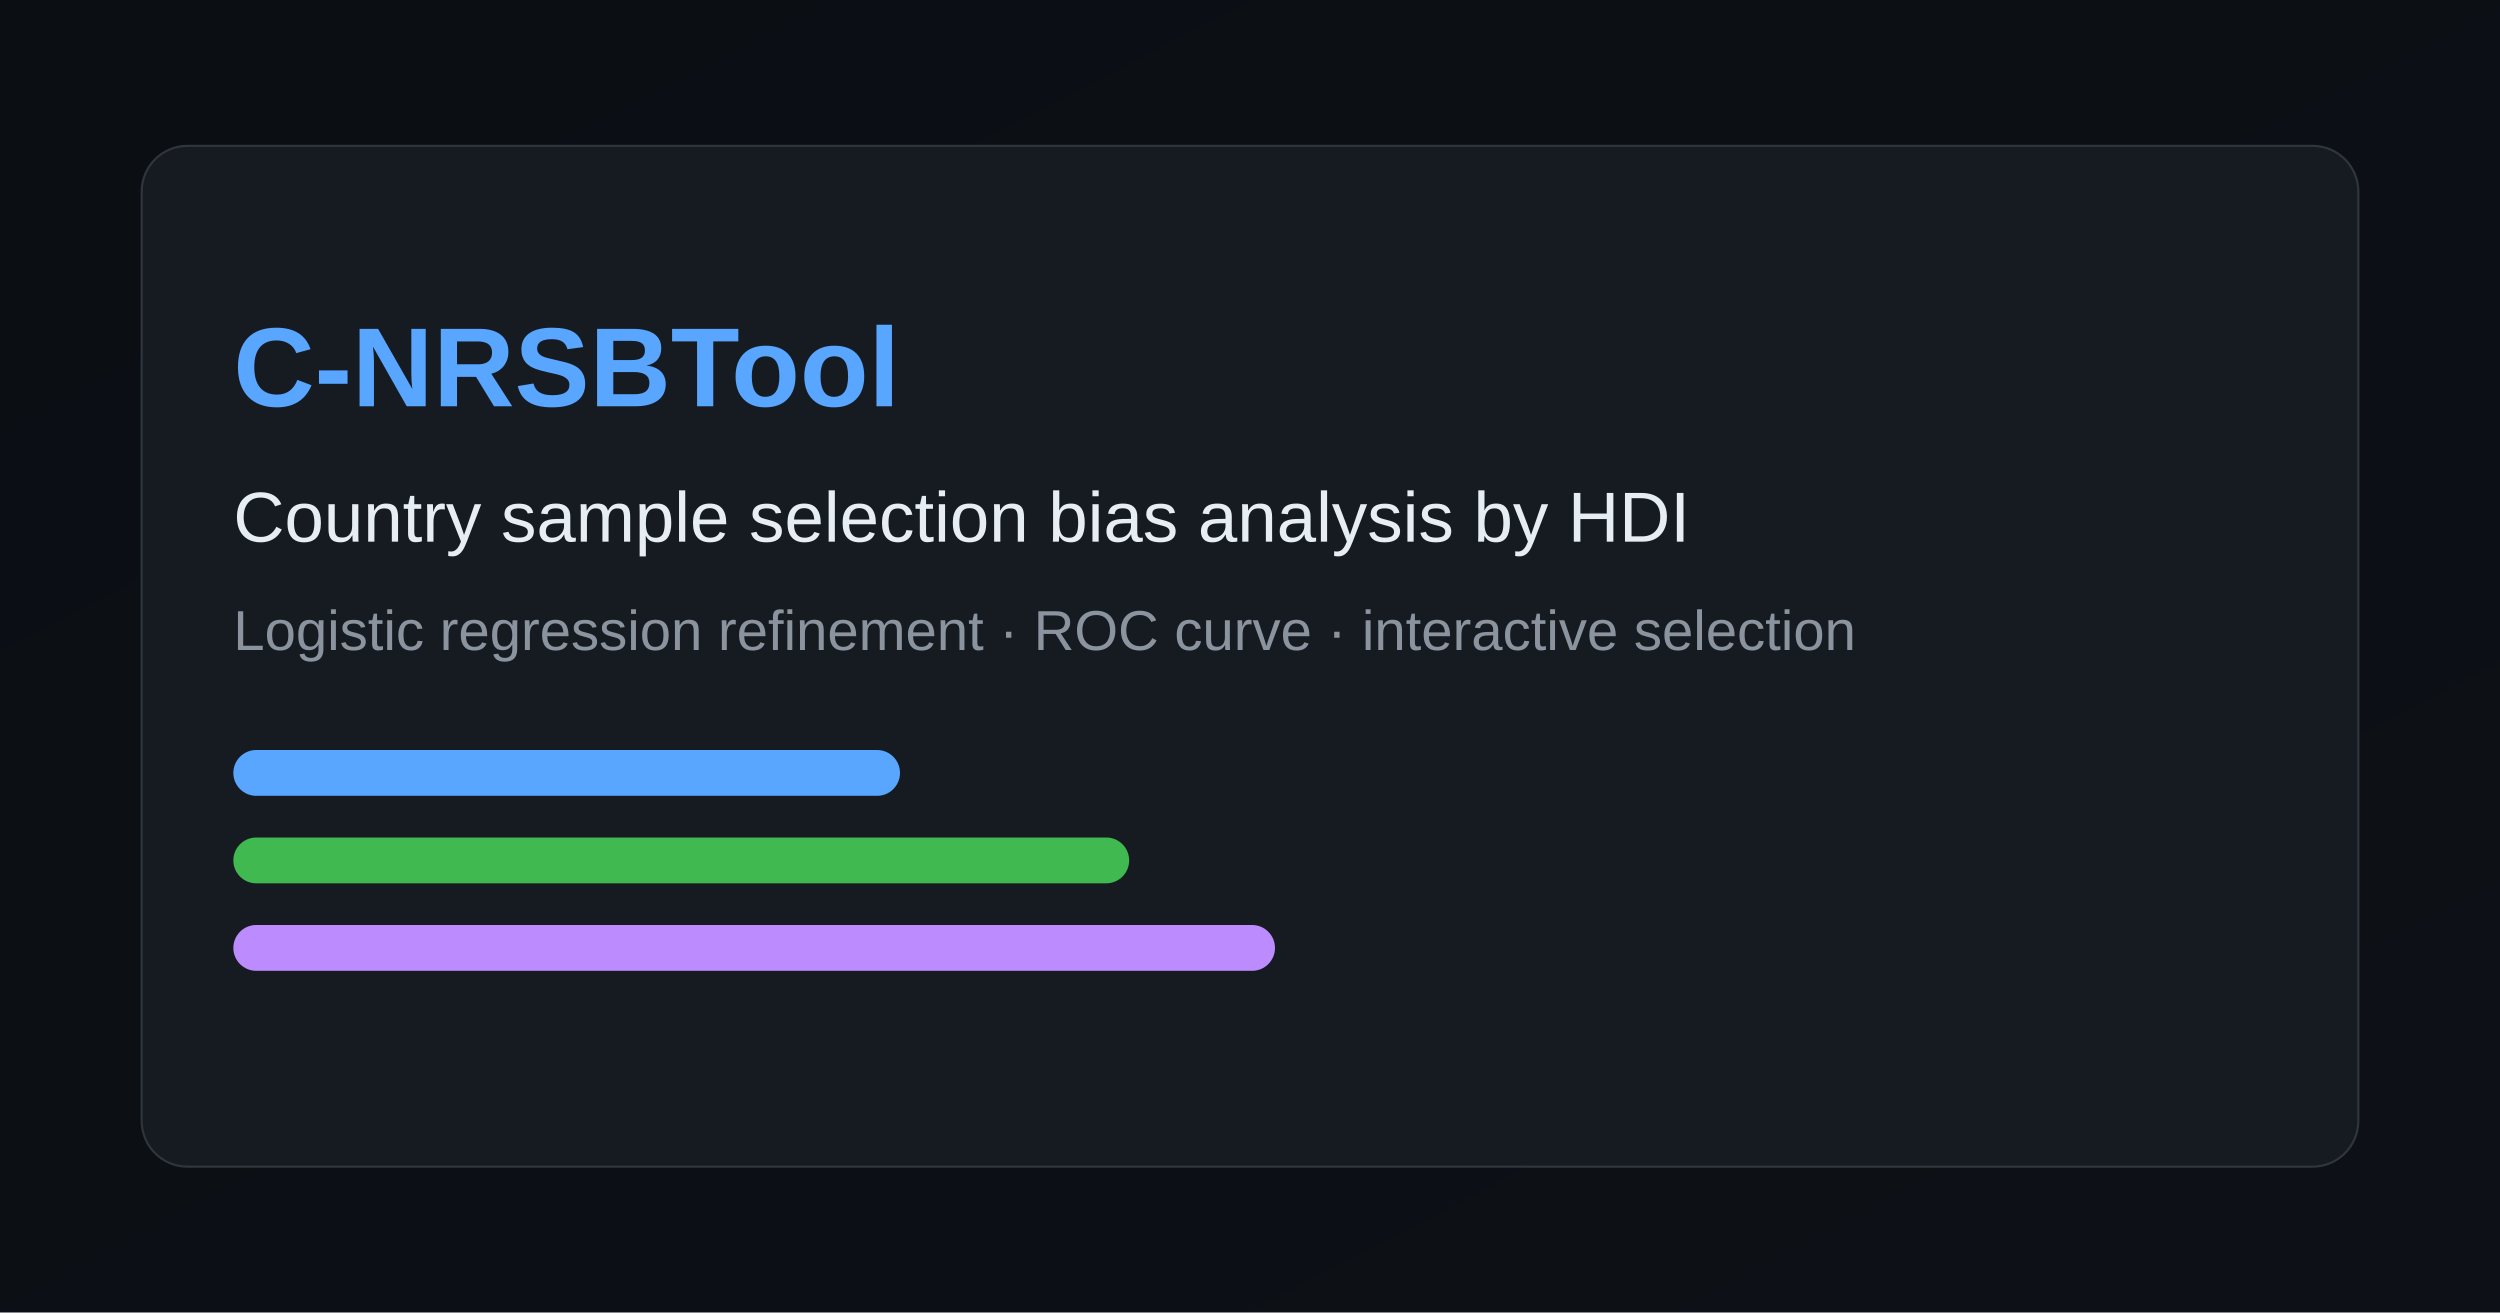
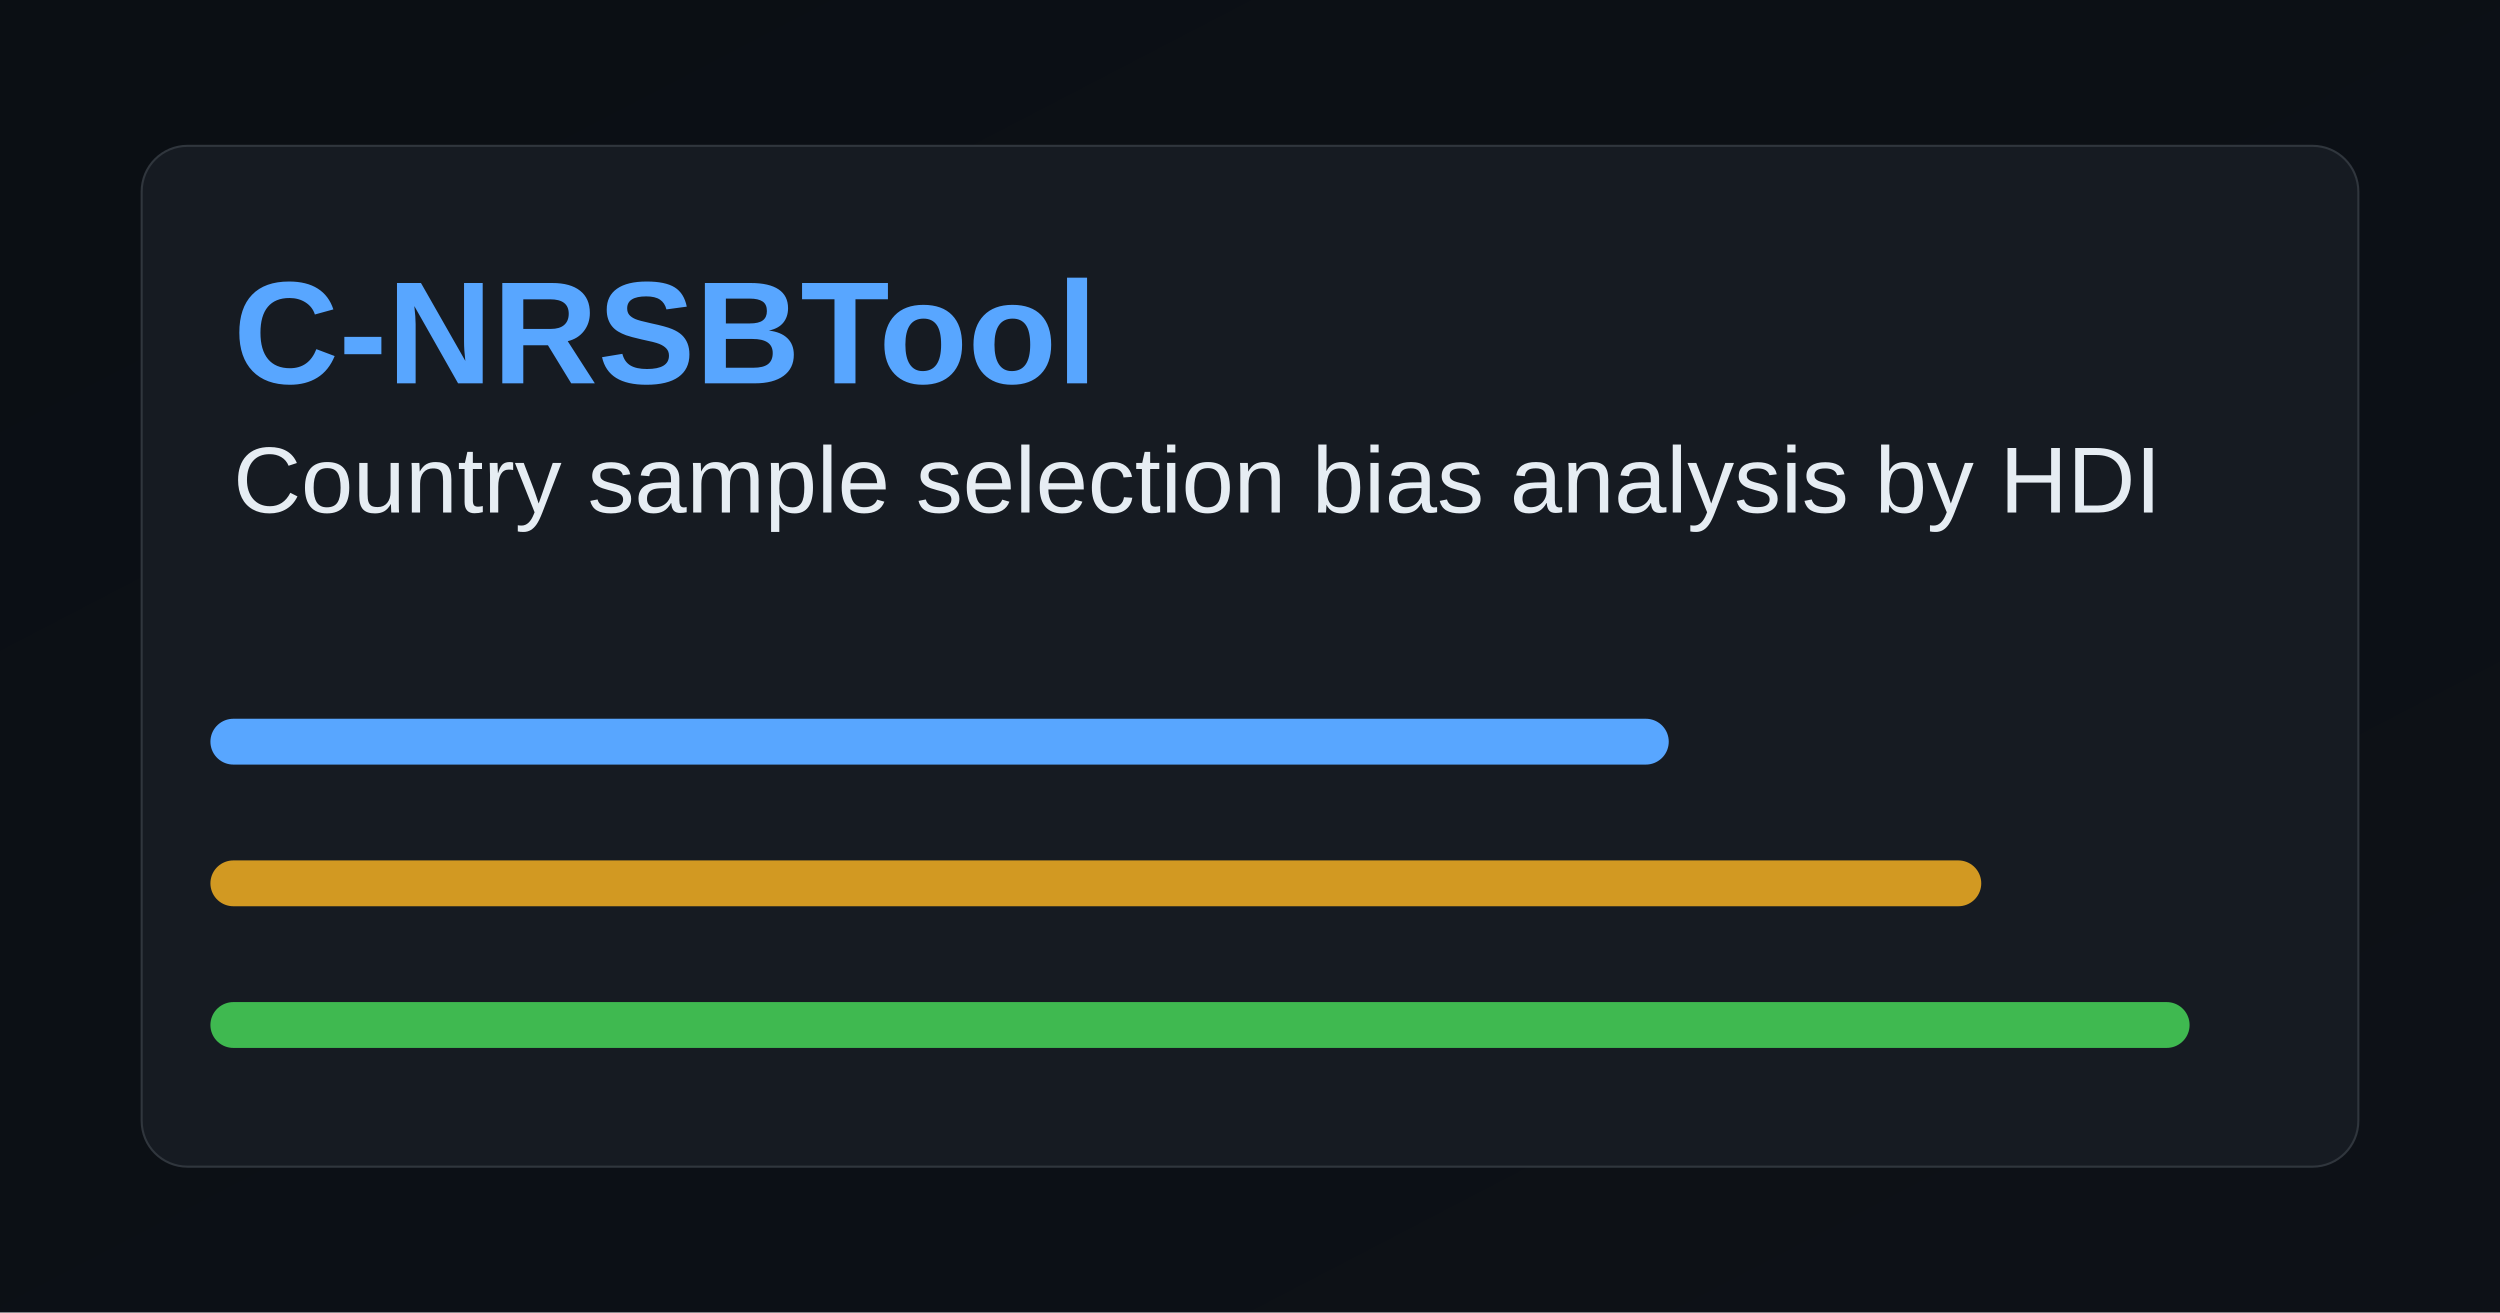
<svg xmlns="http://www.w3.org/2000/svg" width="1200" height="630" viewBox="0 0 1200 630" role="img" aria-label="C-NRSBTool">
  <defs>
    <linearGradient id="bg" x1="0" y1="0" x2="1" y2="1">
      <stop offset="0%" stop-color="#0b0f14" />
      <stop offset="100%" stop-color="#0d1117" />
    </linearGradient>
  </defs>
  <rect width="1200" height="630" fill="url(#bg)" />
  <rect x="68" y="70" width="1064" height="490" rx="22" fill="#161b22" stroke="#30363d" />
-   <text x="112" y="195" fill="#58a6ff" font-size="54" font-family="Segoe UI, Arial, sans-serif" font-weight="700">C-NRSBTool</text>
-   <text x="112" y="260" fill="#e6edf3" font-size="34" font-family="Segoe UI, Arial, sans-serif">Country sample selection bias analysis by HDI</text>
-   <text x="112" y="312" fill="#8b949e" font-size="27" font-family="Segoe UI, Arial, sans-serif">Logistic regression refinement · ROC curve · interactive selection</text>
-   <rect x="112" y="360" width="320" height="22" rx="11" fill="#58a6ff" />
-   <rect x="112" y="402" width="430" height="22" rx="11" fill="#3fb950" />
-   <rect x="112" y="444" width="500" height="22" rx="11" fill="#bc8cff" />
+   <text x="112" y="184" fill="#58a6ff" font-size="70" font-family="Segoe UI, Arial, sans-serif" font-weight="700">C-NRSBTool</text>
+   <text x="112" y="246" fill="#e6edf3" font-size="45" font-family="Segoe UI, Arial, sans-serif">Country sample selection bias analysis by HDI</text>
+   <line x1="112" y1="356" x2="790" y2="356" stroke="#58a6ff" stroke-width="22" stroke-linecap="round" />
+   <line x1="112" y1="424" x2="940" y2="424" stroke="#d29922" stroke-width="22" stroke-linecap="round" />
+   <line x1="112" y1="492" x2="1040" y2="492" stroke="#3fb950" stroke-width="22" stroke-linecap="round" />
</svg>
